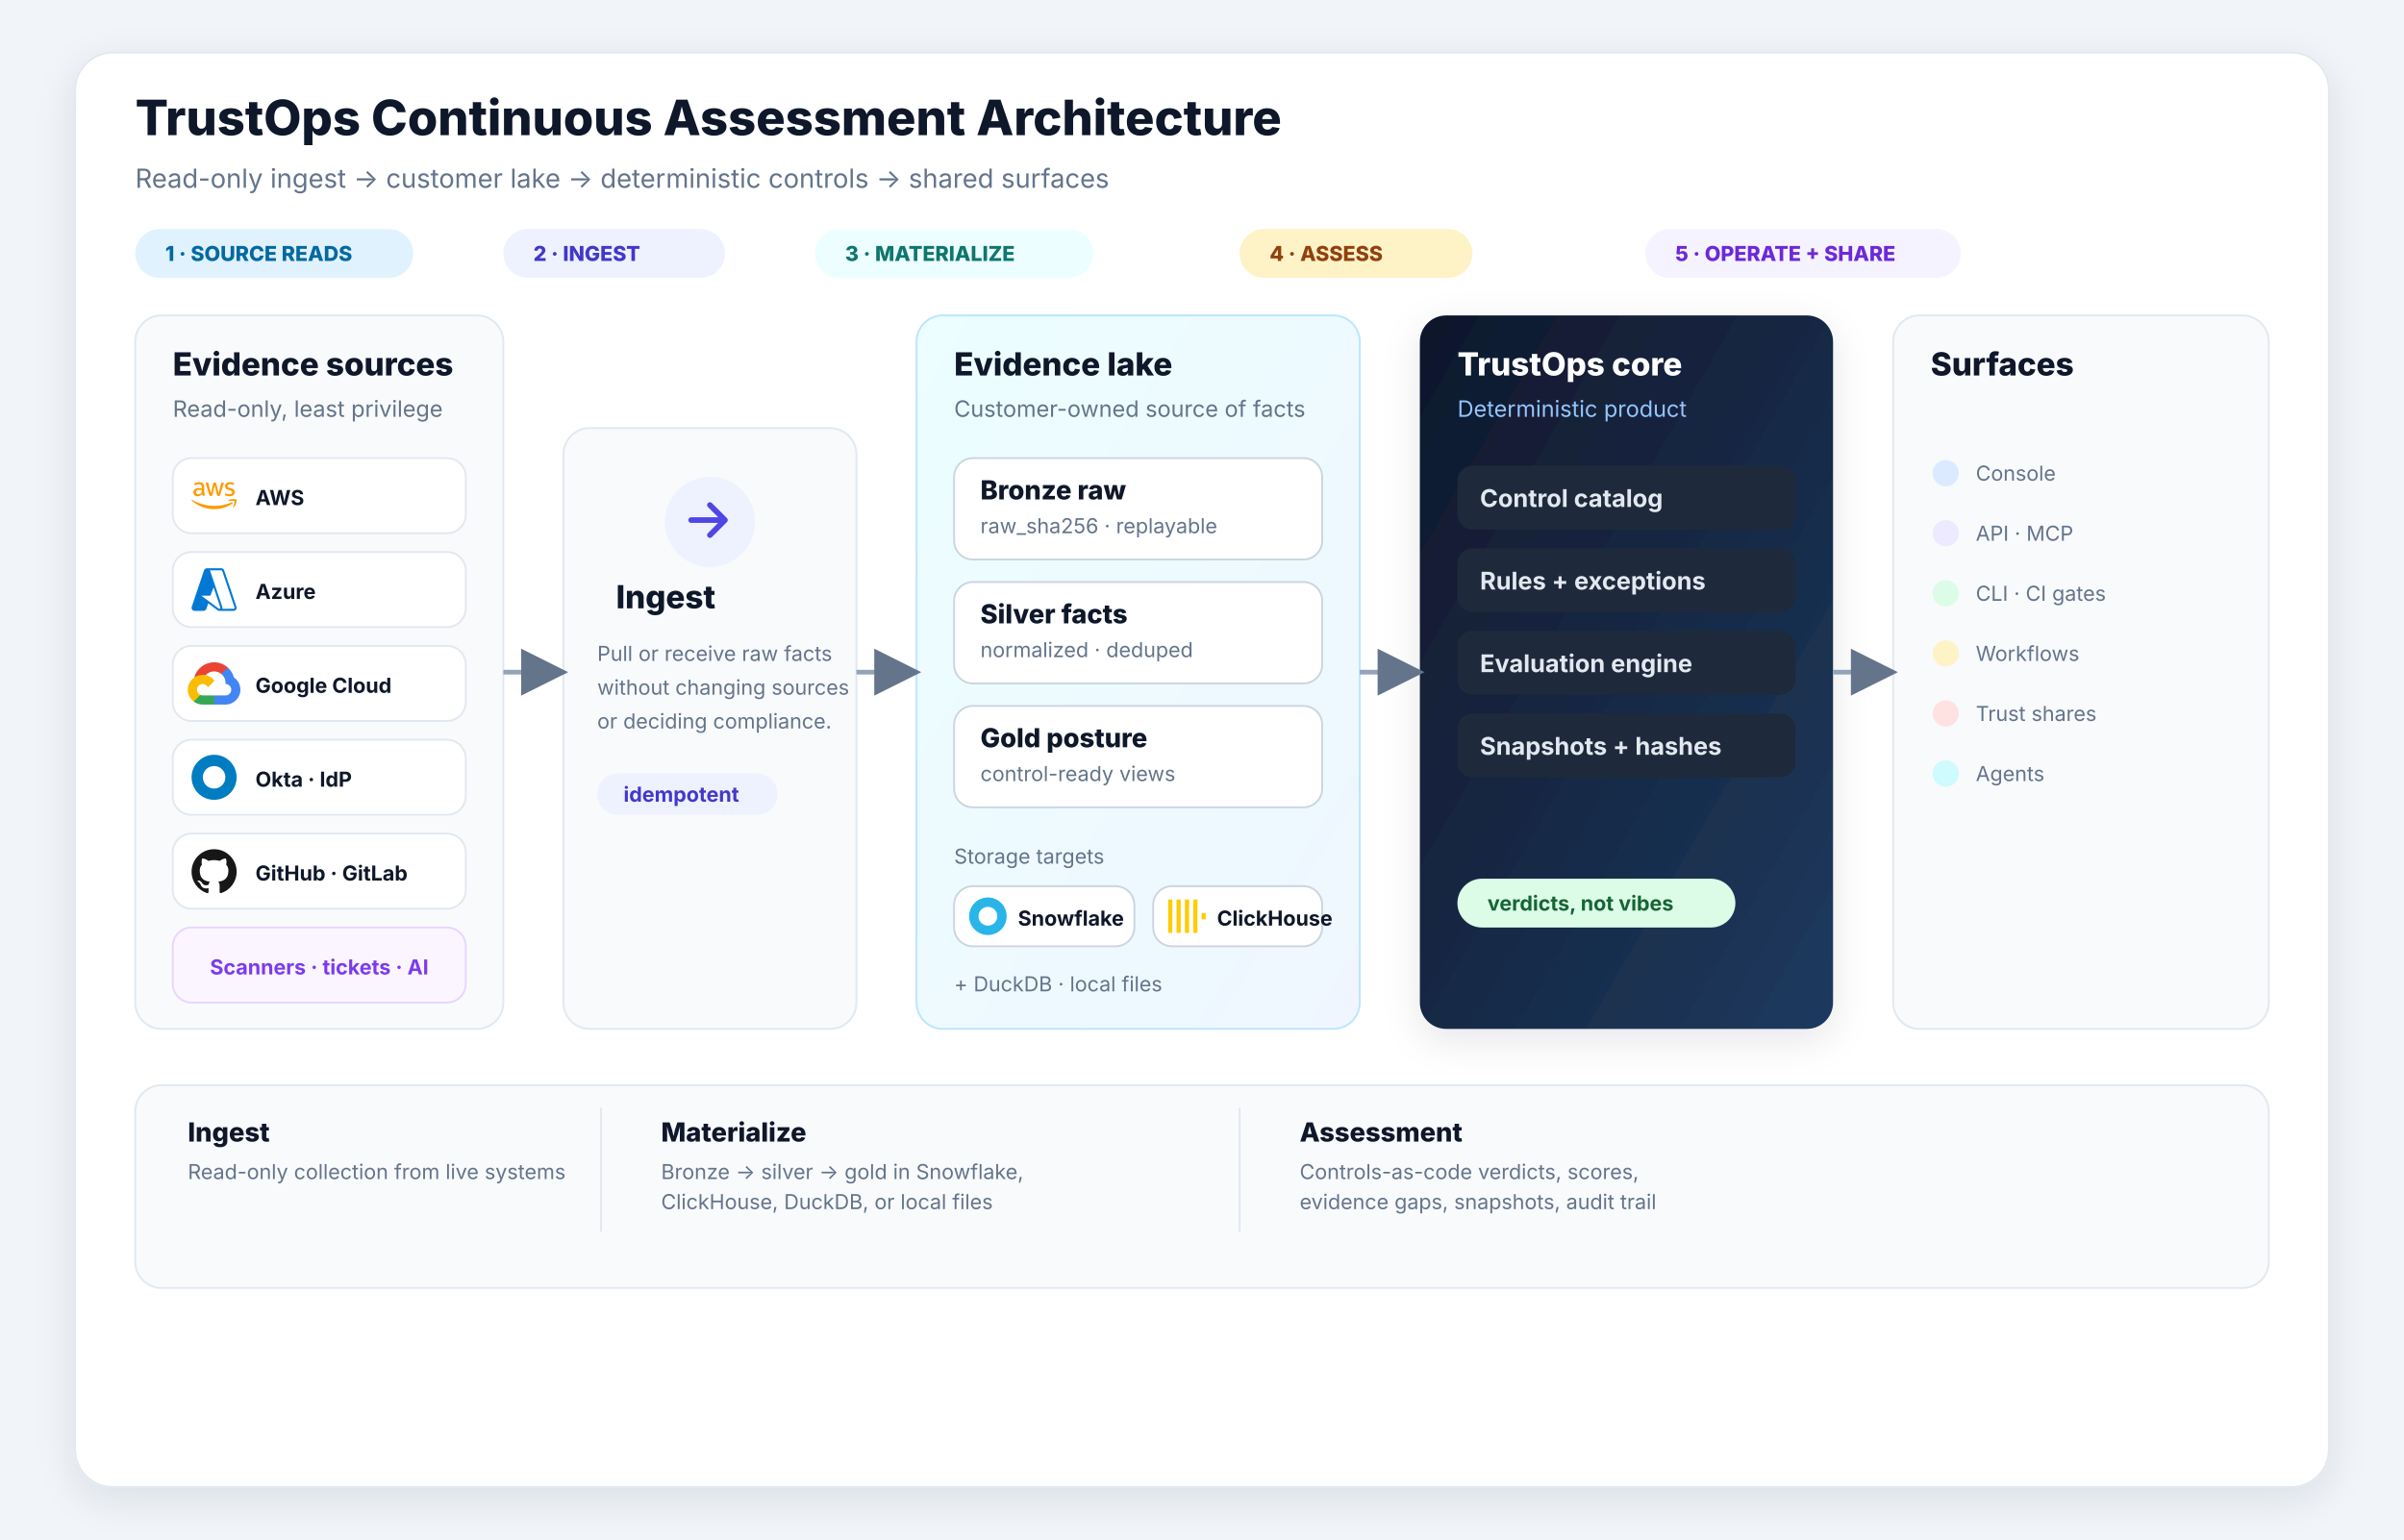
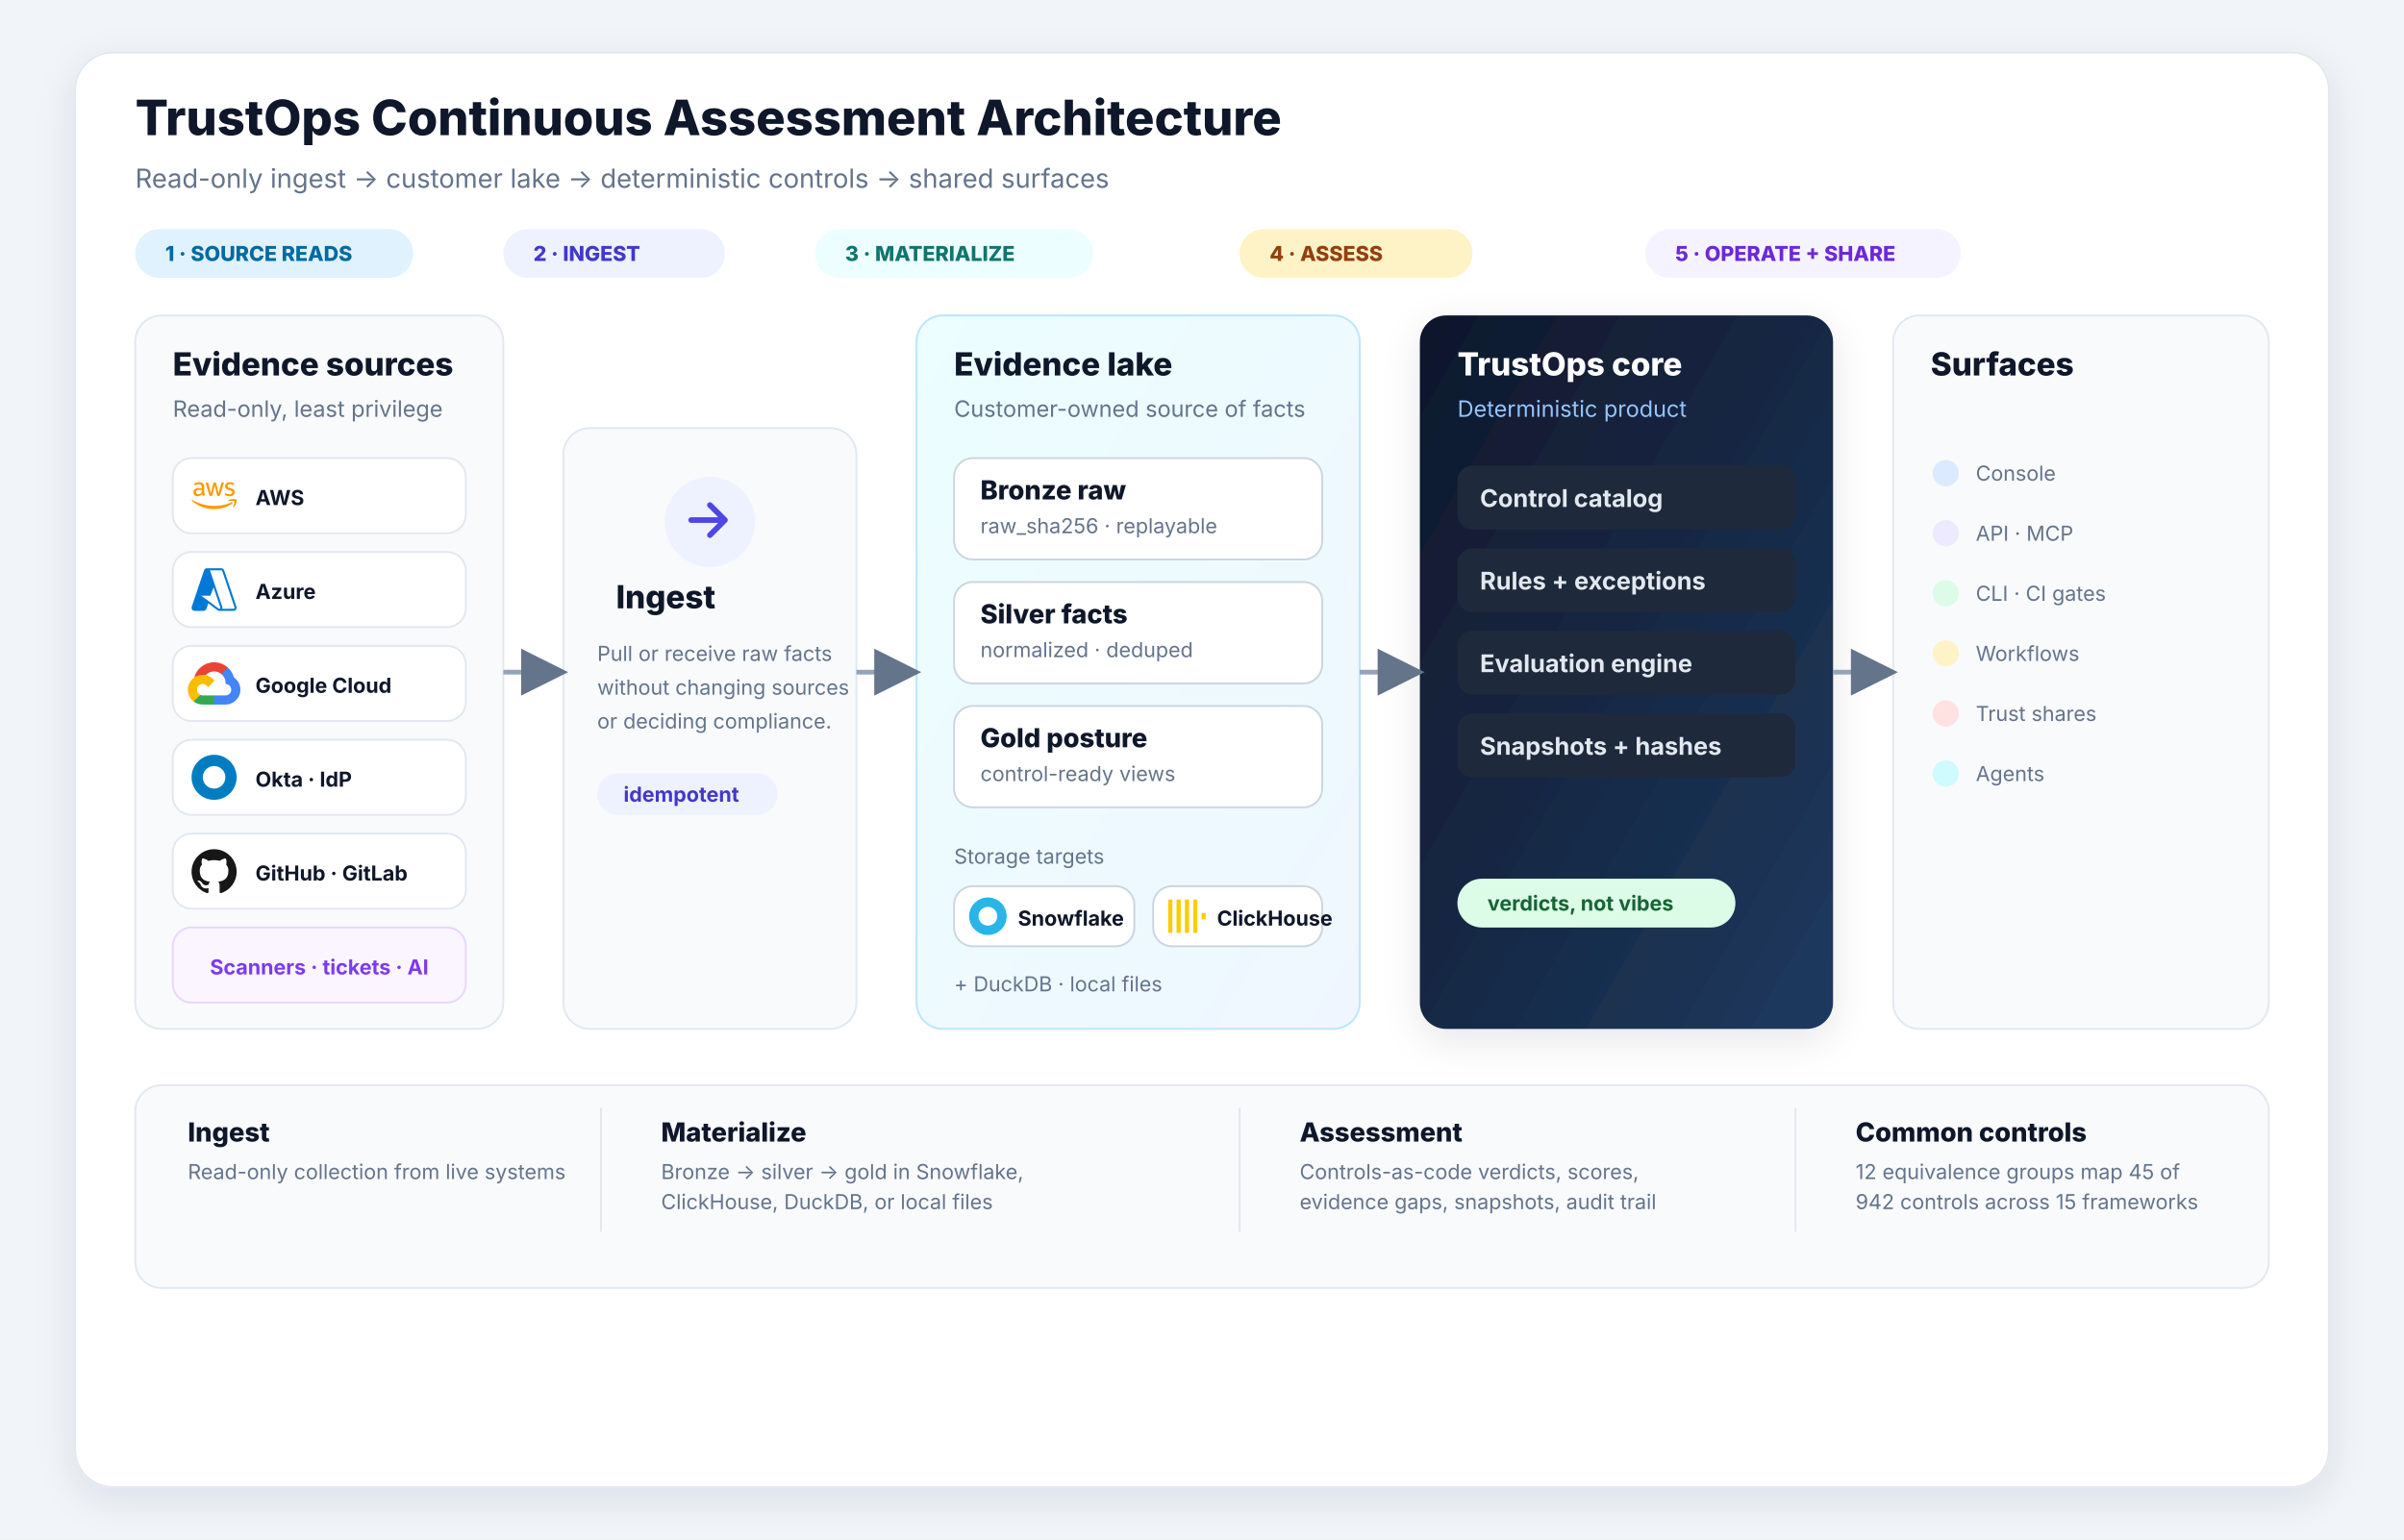
<svg xmlns="http://www.w3.org/2000/svg" width="1280" height="820" viewBox="0 0 1280 820" role="img" aria-labelledby="title desc">
  <defs>
    <marker id="arrow" markerWidth="10" markerHeight="10" refX="9" refY="5" orient="auto">
      <path d="M0,0 L10,5 L0,10 z" fill="#64748b" />
    </marker>
    <linearGradient id="core" x1="0" y1="0" x2="1" y2="1">
      <stop offset="0" stop-color="#0f172a" />
      <stop offset="1" stop-color="#1e3a5f" />
    </linearGradient>
    <linearGradient id="lake" x1="0" y1="0" x2="1" y2="1">
      <stop offset="0" stop-color="#ecfeff" />
      <stop offset="1" stop-color="#eff6ff" />
    </linearGradient>
    <filter id="softShadow" x="-15%" y="-15%" width="130%" height="130%">
      <feDropShadow dx="0" dy="6" stdDeviation="10" flood-color="#0f172a" flood-opacity="0.1" />
    </filter>
    <style>
      .label { font-family: Inter, ui-sans-serif, system-ui, sans-serif; fill: #0f172a; }
      .muted { font-family: Inter, ui-sans-serif, system-ui, sans-serif; fill: #64748b; }
      .tiny { font-family: Inter, ui-sans-serif, system-ui, sans-serif; fill: #64748b; font-size: 11px; }
      .pill { font-family: Inter, ui-sans-serif, system-ui, sans-serif; font-size: 11px; font-weight: 700; }
      .title { font-family: Inter, ui-sans-serif, system-ui, sans-serif; font-size: 14px; font-weight: 800; fill: #0f172a; }
      .subtitle { font-family: Inter, ui-sans-serif, system-ui, sans-serif; font-size: 11px; fill: #64748b; }
    </style>
  </defs>
  <rect width="1280" height="820" fill="#f1f5f9" />
  <rect x="40" y="28" width="1200" height="764" rx="20" fill="#ffffff" stroke="#e2e8f0" filter="url(#softShadow)" />
  <text x="72" y="72" class="label" font-size="26" font-weight="800">TrustOps Continuous Assessment Architecture</text>
  <text x="72" y="100" class="muted" font-size="14">Read-only ingest → customer lake → deterministic controls → shared surfaces</text>
  <g font-family="Inter, ui-sans-serif, system-ui, sans-serif" font-size="11" font-weight="800">
    <rect x="72" y="122" width="148" height="26" rx="13" fill="#e0f2fe" />
    <text x="88" y="139" fill="#0369a1">1 · SOURCE READS</text>
    <rect x="268" y="122" width="118" height="26" rx="13" fill="#eef2ff" />
    <text x="284" y="139" fill="#4338ca">2 · INGEST</text>
    <rect x="434" y="122" width="148" height="26" rx="13" fill="#ecfeff" />
    <text x="450" y="139" fill="#0f766e">3 · MATERIALIZE</text>
    <rect x="660" y="122" width="124" height="26" rx="13" fill="#fef3c7" />
    <text x="676" y="139" fill="#92400e">4 · ASSESS</text>
    <rect x="876" y="122" width="168" height="26" rx="13" fill="#f5f3ff" />
    <text x="892" y="139" fill="#6d28d9">5 · OPERATE + SHARE</text>
  </g>
  <g>
    <rect x="72" y="168" width="196" height="380" rx="14" fill="#f8fafc" stroke="#e2e8f0" />
    <text x="92" y="200" class="label" font-size="17" font-weight="800">Evidence sources</text>
    <text x="92" y="222" class="muted" font-size="12">Read-only, least privilege</text>
    <g transform="translate(92,244)">
      <rect width="156" height="40" rx="10" fill="#fff" stroke="#e2e8f0" />
      <svg x="10" y="8" width="24" height="24" viewBox="0 0 24 24">
        <path fill="#FF9900" d="M6.763 10.036c0 .296.032.535.088.71.064.176.144.368.256.576.04.063.056.127.056.183 0 .08-.048.16-.152.24l-.503.335a.383.383 0 0 1-.208.072c-.08 0-.16-.04-.239-.112a2.47 2.47 0 0 1-.287-.375 6.18 6.18 0 0 1-.248-.471c-.622.734-1.405 1.101-2.347 1.101-.67 0-1.205-.191-1.596-.574-.391-.384-.59-.894-.59-1.533 0-.678.239-1.23.726-1.644.487-.415 1.133-.623 1.955-.623.272 0 .551.024.846.064.296.04.6.104.918.176v-.583c0-.607-.127-1.03-.375-1.277-.255-.248-.686-.367-1.3-.367-.28 0-.568.031-.863.103-.295.072-.583.16-.862.272a2.287 2.287 0 0 1-.28.104.488.488 0 0 1-.127.023c-.112 0-.168-.08-.168-.247v-.391c0-.128.016-.224.056-.28a.597.597 0 0 1 .224-.167c.279-.144.614-.264 1.005-.36a4.84 4.84 0 0 1 1.246-.151c.95 0 1.644.216 2.091.647.439.43.662 1.085.662 1.963v2.586zm-3.24 1.214c.263 0 .534-.048.822-.144.287-.096.543-.271.758-.51.128-.152.224-.32.272-.512.047-.191.08-.423.08-.694v-.335a6.66 6.66 0 0 0-.735-.136 6.02 6.02 0 0 0-.75-.048c-.535 0-.926.104-1.19.32-.263.215-.39.518-.39.917 0 .375.095.655.295.846.191.2.47.296.838.296zm6.41.862c-.144 0-.24-.024-.304-.08-.064-.048-.12-.16-.168-.311L7.586 5.55a1.398 1.398 0 0 1-.072-.32c0-.128.064-.2.191-.2h.783c.151 0 .255.025.31.08.065.048.113.16.16.312l1.342 5.284 1.245-5.284c.04-.16.088-.264.151-.312a.549.549 0 0 1 .32-.08h.638c.152 0 .256.025.32.08.063.048.12.16.151.312l1.261 5.348 1.381-5.348c.048-.16.104-.264.16-.312a.52.52 0 0 1 .311-.08h.743c.127 0 .2.065.2.2 0 .04-.009.08-.017.128a1.137 1.137 0 0 1-.056.2l-1.923 6.17c-.048.16-.104.263-.168.311a.51.51 0 0 1-.303.08h-.687c-.151 0-.255-.024-.32-.08-.063-.056-.119-.16-.15-.32l-1.238-5.148-1.23 5.14c-.04.16-.087.264-.15.32-.065.056-.177.08-.32.08zm10.256.215c-.415 0-.83-.048-1.229-.143-.399-.096-.71-.2-.918-.32-.128-.071-.215-.151-.247-.223a.563.563 0 0 1-.048-.224v-.407c0-.167.064-.247.183-.247.048 0 .096.008.144.024.048.016.12.048.2.08.271.12.566.215.878.279.319.064.63.096.95.096.502 0 .894-.088 1.165-.264a.86.86 0 0 0 .415-.758.777.777 0 0 0-.215-.559c-.144-.151-.416-.287-.807-.415l-1.157-.36c-.583-.183-1.014-.454-1.277-.813a1.902 1.902 0 0 1-.4-1.158c0-.335.073-.63.216-.886.144-.255.335-.479.575-.654.24-.184.51-.32.83-.415.32-.096.655-.136 1.006-.136.175 0 .359.008.535.032.183.024.35.056.518.088.16.04.312.08.455.127.144.048.256.096.336.144a.69.69 0 0 1 .24.2.43.43 0 0 1 .071.263v.375c0 .168-.064.256-.184.256a.83.83 0 0 1-.303-.096 3.652 3.652 0 0 0-1.532-.311c-.455 0-.815.071-1.062.223-.248.152-.375.383-.375.71 0 .224.08.416.24.567.159.152.454.304.877.44l1.134.358c.574.184.99.44 1.237.767.247.327.367.702.367 1.117 0 .343-.072.655-.207.926-.144.272-.336.511-.583.703-.248.2-.543.343-.886.447-.36.111-.734.167-1.142.167zM21.698 16.207c-2.626 1.94-6.442 2.969-9.722 2.969-4.598 0-8.74-1.7-11.87-4.526-.247-.223-.024-.527.272-.351 3.384 1.963 7.559 3.153 11.877 3.153 2.914 0 6.114-.607 9.06-1.852.439-.2.814.287.383.607zM22.792 14.961c-.336-.43-2.22-.207-3.074-.103-.255.032-.295-.192-.063-.36 1.5-1.053 3.967-.75 4.254-.399.287.36-.08 2.826-1.485 4.007-.215.184-.423.088-.327-.151.32-.79 1.03-2.57.695-2.994z" />
      </svg>
      <text x="44" y="25" class="pill" fill="#0f172a">AWS</text>
    </g>
    <g transform="translate(92,294)">
      <rect width="156" height="40" rx="10" fill="#fff" stroke="#e2e8f0" />
      <svg x="10" y="8" width="24" height="24" viewBox="0 0 24 24">
        <path fill="#0078D4" d="M22.379 23.343a1.62 1.62 0 0 0 1.536-2.14v.002L17.35 1.76A1.62 1.62 0 0 0 15.816.657H8.184A1.62 1.62 0 0 0 6.65 1.76L.086 21.204a1.62 1.62 0 0 0 1.536 2.139h4.741a1.62 1.62 0 0 0 1.535-1.103l.977-2.892 4.947 3.675c.28.208.618.32.966.32m-3.084-12.531 3.624 10.739a.54.54 0 0 1-.51.713v-.001h-.03a.54.54 0 0 1-.322-.106l-9.287-6.9h4.853m6.313 7.006c.116-.326.13-.694.007-1.058L9.79 1.76a1.722 1.722 0 0 0-.007-.02h6.034a.54.54 0 0 1 .512.366l6.562 19.445a.54.54 0 0 1-.338.684" />
      </svg>
      <text x="44" y="25" class="pill" fill="#0f172a">Azure</text>
    </g>
    <g transform="translate(92,344)">
      <rect width="156" height="40" rx="10" fill="#fff" stroke="#e2e8f0" />
      <svg x="8" y="6" width="28" height="28" viewBox="0 0 64 64">
        <path fill="#EA4335" d="M40.728 20.488l2.05.035 5.57-5.57.27-2.36C44.2 8.657 38.367 6.26 31.993 6.26c-11.54 0-21.28 7.852-24.163 18.488.608-.424 1.908-.106 1.908-.106l11.13-1.83s.572-.947.862-.9A13.88 13.88 0 0 1 32 17.375c3.3.007 6.34 1.173 8.728 3.102z" />
        <path fill="#4285F4" d="M56.17 24.77c-1.293-4.77-3.958-8.982-7.555-12.177l-7.887 7.887c3.16 2.55 5.187 6.452 5.187 10.82v1.392c3.837 0 6.954 3.124 6.954 6.954 0 3.837-3.124 6.954-6.954 6.954H32.007L30.615 48v8.346l1.392 1.385h13.908A18.11 18.11 0 0 0 64 39.647c-.007-6.155-3.1-11.6-7.83-14.876z" />
        <path fill="#34A853" d="M18.085 57.74h13.9V46.6h-13.9a6.89 6.89 0 0 1-2.862-.622l-2.007.615-5.57 5.57-.488 1.88a18 18 0 0 0 10.926 3.689z" />
        <path fill="#FBBC05" d="M18.085 21.57A18.11 18.11 0 0 0 0 39.654c0 5.873 2.813 11.095 7.166 14.403l8.064-8.064a6.96 6.96 0 0 1-4.099-6.339c0-3.837 3.124-6.954 6.954-6.954 2.82 0 5.244 1.7 6.34 4.1l8.064-8.064c-3.307-4.353-8.53-7.166-14.403-7.166z" />
      </svg>
      <text x="44" y="25" class="pill" fill="#0f172a">Google Cloud</text>
    </g>
    <g transform="translate(92,394)">
      <rect width="156" height="40" rx="10" fill="#fff" stroke="#e2e8f0" />
      <svg x="10" y="8" width="24" height="24" viewBox="0 0 24 24">
        <path fill="#007DC1" d="M12 0C5.389 0 0 5.35 0 12s5.35 12 12 12 12-5.35 12-12S18.611 0 12 0zm0 18c-3.325 0-6-2.675-6-6s2.675-6 6-6 6 2.675 6 6-2.675 6-6 6z" />
      </svg>
      <text x="44" y="25" class="pill" fill="#0f172a">Okta · IdP</text>
    </g>
    <g transform="translate(92,444)">
      <rect width="156" height="40" rx="10" fill="#fff" stroke="#e2e8f0" />
      <svg x="10" y="8" width="24" height="24" viewBox="0 0 24 24">
        <path fill="#181717" d="M12 .297c-6.63 0-12 5.373-12 12 0 5.303 3.438 9.8 8.205 11.385.6.113.82-.258.82-.577 0-.285-.01-1.04-.015-2.04-3.338.724-4.042-1.61-4.042-1.61C4.422 18.07 3.633 17.7 3.633 17.7c-1.087-.744.084-.729.084-.729 1.205.084 1.838 1.236 1.838 1.236 1.07 1.835 2.809 1.305 3.495.998.108-.776.417-1.305.76-1.605-2.665-.3-5.466-1.332-5.466-5.93 0-1.31.465-2.38 1.235-3.22-.135-.303-.54-1.523.105-3.176 0 0 1.005-.322 3.3 1.23.96-.267 1.98-.399 3-.405 1.02.006 2.04.138 3 .405 2.28-1.552 3.285-1.23 3.285-1.23.645 1.653.24 2.873.12 3.176.765.84 1.23 1.91 1.23 3.22 0 4.61-2.805 5.625-5.475 5.92.42.36.81 1.096.81 2.22 0 1.606-.015 2.896-.015 3.286 0 .315.21.69.825.57C20.565 22.092 24 17.592 24 12.297c0-6.627-5.373-12-12-12" />
      </svg>
      <text x="44" y="25" class="pill" fill="#0f172a">GitHub · GitLab</text>
    </g>
    <g transform="translate(92,494)">
      <rect width="156" height="40" rx="10" fill="#faf5ff" stroke="#e9d5ff" />
      <text x="78" y="25" text-anchor="middle" class="pill" fill="#7c3aed">Scanners · tickets · AI</text>
    </g>
  </g>
  <g>
    <rect x="300" y="228" width="156" height="320" rx="14" fill="#f8fafc" stroke="#e2e8f0" />
    <circle cx="378" cy="278" r="24" fill="#eef2ff" />
    <path d="M368 277 h18 m-8 -8 8 8 -8 8" stroke="#4f46e5" stroke-width="3" fill="none" stroke-linecap="round" stroke-linejoin="round" />
    <text x="328" y="324" class="label" font-size="17" font-weight="800">Ingest</text>
    <text x="318" y="352" class="subtitle">Pull or receive raw facts</text>
    <text x="318" y="370" class="subtitle">without changing sources</text>
    <text x="318" y="388" class="subtitle">or deciding compliance.</text>
    <rect x="318" y="412" width="96" height="22" rx="11" fill="#eef2ff" />
    <text x="332" y="427" class="pill" fill="#4338ca">idempotent</text>
  </g>
  <g>
    <rect x="488" y="168" width="236" height="380" rx="14" fill="url(#lake)" stroke="#bae6fd" />
    <text x="508" y="200" class="label" font-size="17" font-weight="800">Evidence lake</text>
    <text x="508" y="222" class="muted" font-size="12">Customer-owned source of facts</text>
    <g transform="translate(508,244)">
      <rect width="196" height="54" rx="10" fill="#fff" stroke="#cbd5e1" />
      <text x="14" y="22" class="title">Bronze raw</text>
      <text x="14" y="40" class="subtitle">raw_sha256 · replayable</text>
      <rect y="66" width="196" height="54" rx="10" fill="#fff" stroke="#cbd5e1" />
      <text x="14" y="88" class="title">Silver facts</text>
      <text x="14" y="106" class="subtitle">normalized · deduped</text>
      <rect y="132" width="196" height="54" rx="10" fill="#fff" stroke="#cbd5e1" />
      <text x="14" y="154" class="title">Gold posture</text>
      <text x="14" y="172" class="subtitle">control-ready views</text>
    </g>
    <text x="508" y="460" class="muted" font-size="11">Storage targets</text>
    <g transform="translate(508,472)">
      <rect width="96" height="32" rx="10" fill="#fff" stroke="#cbd5e1" />
      <svg x="8" y="6" width="20" height="20" viewBox="0 0 24 24">
        <path fill="#29B5E8" d="M12 0C5.389 0 0 5.35 0 12s5.35 12 12 12 12-5.35 12-12S18.611 0 12 0zm0 18c-3.325 0-6-2.675-6-6s2.675-6 6-6 6 2.675 6 6-2.675 6-6 6z" />
      </svg>
      <text x="34" y="21" class="pill" fill="#0f172a">Snowflake</text>
      <rect x="106" width="90" height="32" rx="10" fill="#fff" stroke="#cbd5e1" />
      <svg x="114" y="6" width="20" height="20" viewBox="0 0 24 24">
        <path fill="#FFCC01" d="M21.333 10H24v4h-2.667ZM16 1.335h2.667v21.33H16Zm-5.333 0h2.666v21.33h-2.666ZM0 22.665V1.335h2.667v21.33zm5.333-21.33H8v21.33H5.333Z" />
      </svg>
      <text x="140" y="21" class="pill" fill="#0f172a">ClickHouse</text>
    </g>
    <text x="508" y="528" class="tiny">+ DuckDB · local files</text>
  </g>
  <g>
    <rect x="756" y="168" width="220" height="380" rx="14" fill="url(#core)" filter="url(#softShadow)" />
    <text x="776" y="200" fill="#fff" font-family="Inter, ui-sans-serif, system-ui, sans-serif" font-size="17" font-weight="800">TrustOps core</text>
    <text x="776" y="222" fill="#93c5fd" font-family="Inter, ui-sans-serif, system-ui, sans-serif" font-size="12">Deterministic product</text>
    <g transform="translate(776,248)" font-family="Inter, ui-sans-serif, system-ui, sans-serif" font-size="13" font-weight="700">
      <rect width="180" height="34" rx="8" fill="#1e293b" />
      <text x="12" y="22" fill="#e2e8f0">Control catalog</text>
      <rect y="44" width="180" height="34" rx="8" fill="#1e293b" />
      <text x="12" y="66" fill="#e2e8f0">Rules + exceptions</text>
      <rect y="88" width="180" height="34" rx="8" fill="#1e293b" />
      <text x="12" y="110" fill="#e2e8f0">Evaluation engine</text>
      <rect y="132" width="180" height="34" rx="8" fill="#1e293b" />
      <text x="12" y="154" fill="#e2e8f0">Snapshots + hashes</text>
    </g>
    <rect x="776" y="468" width="148" height="26" rx="13" fill="#dcfce7" />
    <text x="792" y="485" class="pill" fill="#166534">verdicts, not vibes</text>
  </g>
  <g>
    <rect x="1008" y="168" width="200" height="380" rx="14" fill="#f8fafc" stroke="#e2e8f0" />
    <text x="1028" y="200" class="label" font-size="17" font-weight="800">Surfaces</text>
    <g transform="translate(1028,244)" class="subtitle" font-size="13">
      <circle cx="8" cy="8" r="7" fill="#dbeafe" />
      <text x="24" y="12">Console</text>
      <circle cx="8" cy="40" r="7" fill="#ede9fe" />
      <text x="24" y="44">API · MCP</text>
      <circle cx="8" cy="72" r="7" fill="#dcfce7" />
      <text x="24" y="76">CLI · CI gates</text>
      <circle cx="8" cy="104" r="7" fill="#fef3c7" />
      <text x="24" y="108">Workflows</text>
      <circle cx="8" cy="136" r="7" fill="#fee2e2" />
      <text x="24" y="140">Trust shares</text>
      <circle cx="8" cy="168" r="7" fill="#cffafe" />
      <text x="24" y="172">Agents</text>
    </g>
  </g>
  <g stroke="#94a3b8" stroke-width="2.5" fill="none" marker-end="url(#arrow)">
    <path d="M268 358 H300" />
    <path d="M456 358 H488" />
    <path d="M724 358 H756" />
    <path d="M976 358 H1008" />
  </g>
  <g>
    <rect x="72" y="578" width="1136" height="108" rx="14" fill="#f8fafc" stroke="#e2e8f0" />
    <g transform="translate(100,608)">
      <text class="title" x="0" y="0">Ingest</text>
      <text class="subtitle" x="0" y="20">Read-only collection from live systems</text>
      <line x1="220" y1="-18" x2="220" y2="48" stroke="#e2e8f0" />
      <text class="title" x="252" y="0">Materialize</text>
      <text class="subtitle" x="252" y="20">Bronze → silver → gold in Snowflake,</text>
      <text class="subtitle" x="252" y="36">ClickHouse, DuckDB, or local files</text>
      <line x1="560" y1="-18" x2="560" y2="48" stroke="#e2e8f0" />
      <text class="title" x="592" y="0">Assessment</text>
      <text class="subtitle" x="592" y="20">Controls-as-code verdicts, scores,</text>
      <text class="subtitle" x="592" y="36">evidence gaps, snapshots, audit trail</text>
+       <line x1="856" y1="-18" x2="856" y2="48" stroke="#e2e8f0" />
+       <text class="title" x="888" y="0">Common controls</text>
+       <text class="subtitle" x="888" y="20">12 equivalence groups map 45 of</text>
+       <text class="subtitle" x="888" y="36">942 controls across 15 frameworks</text>
    </g>
  </g>
</svg>
